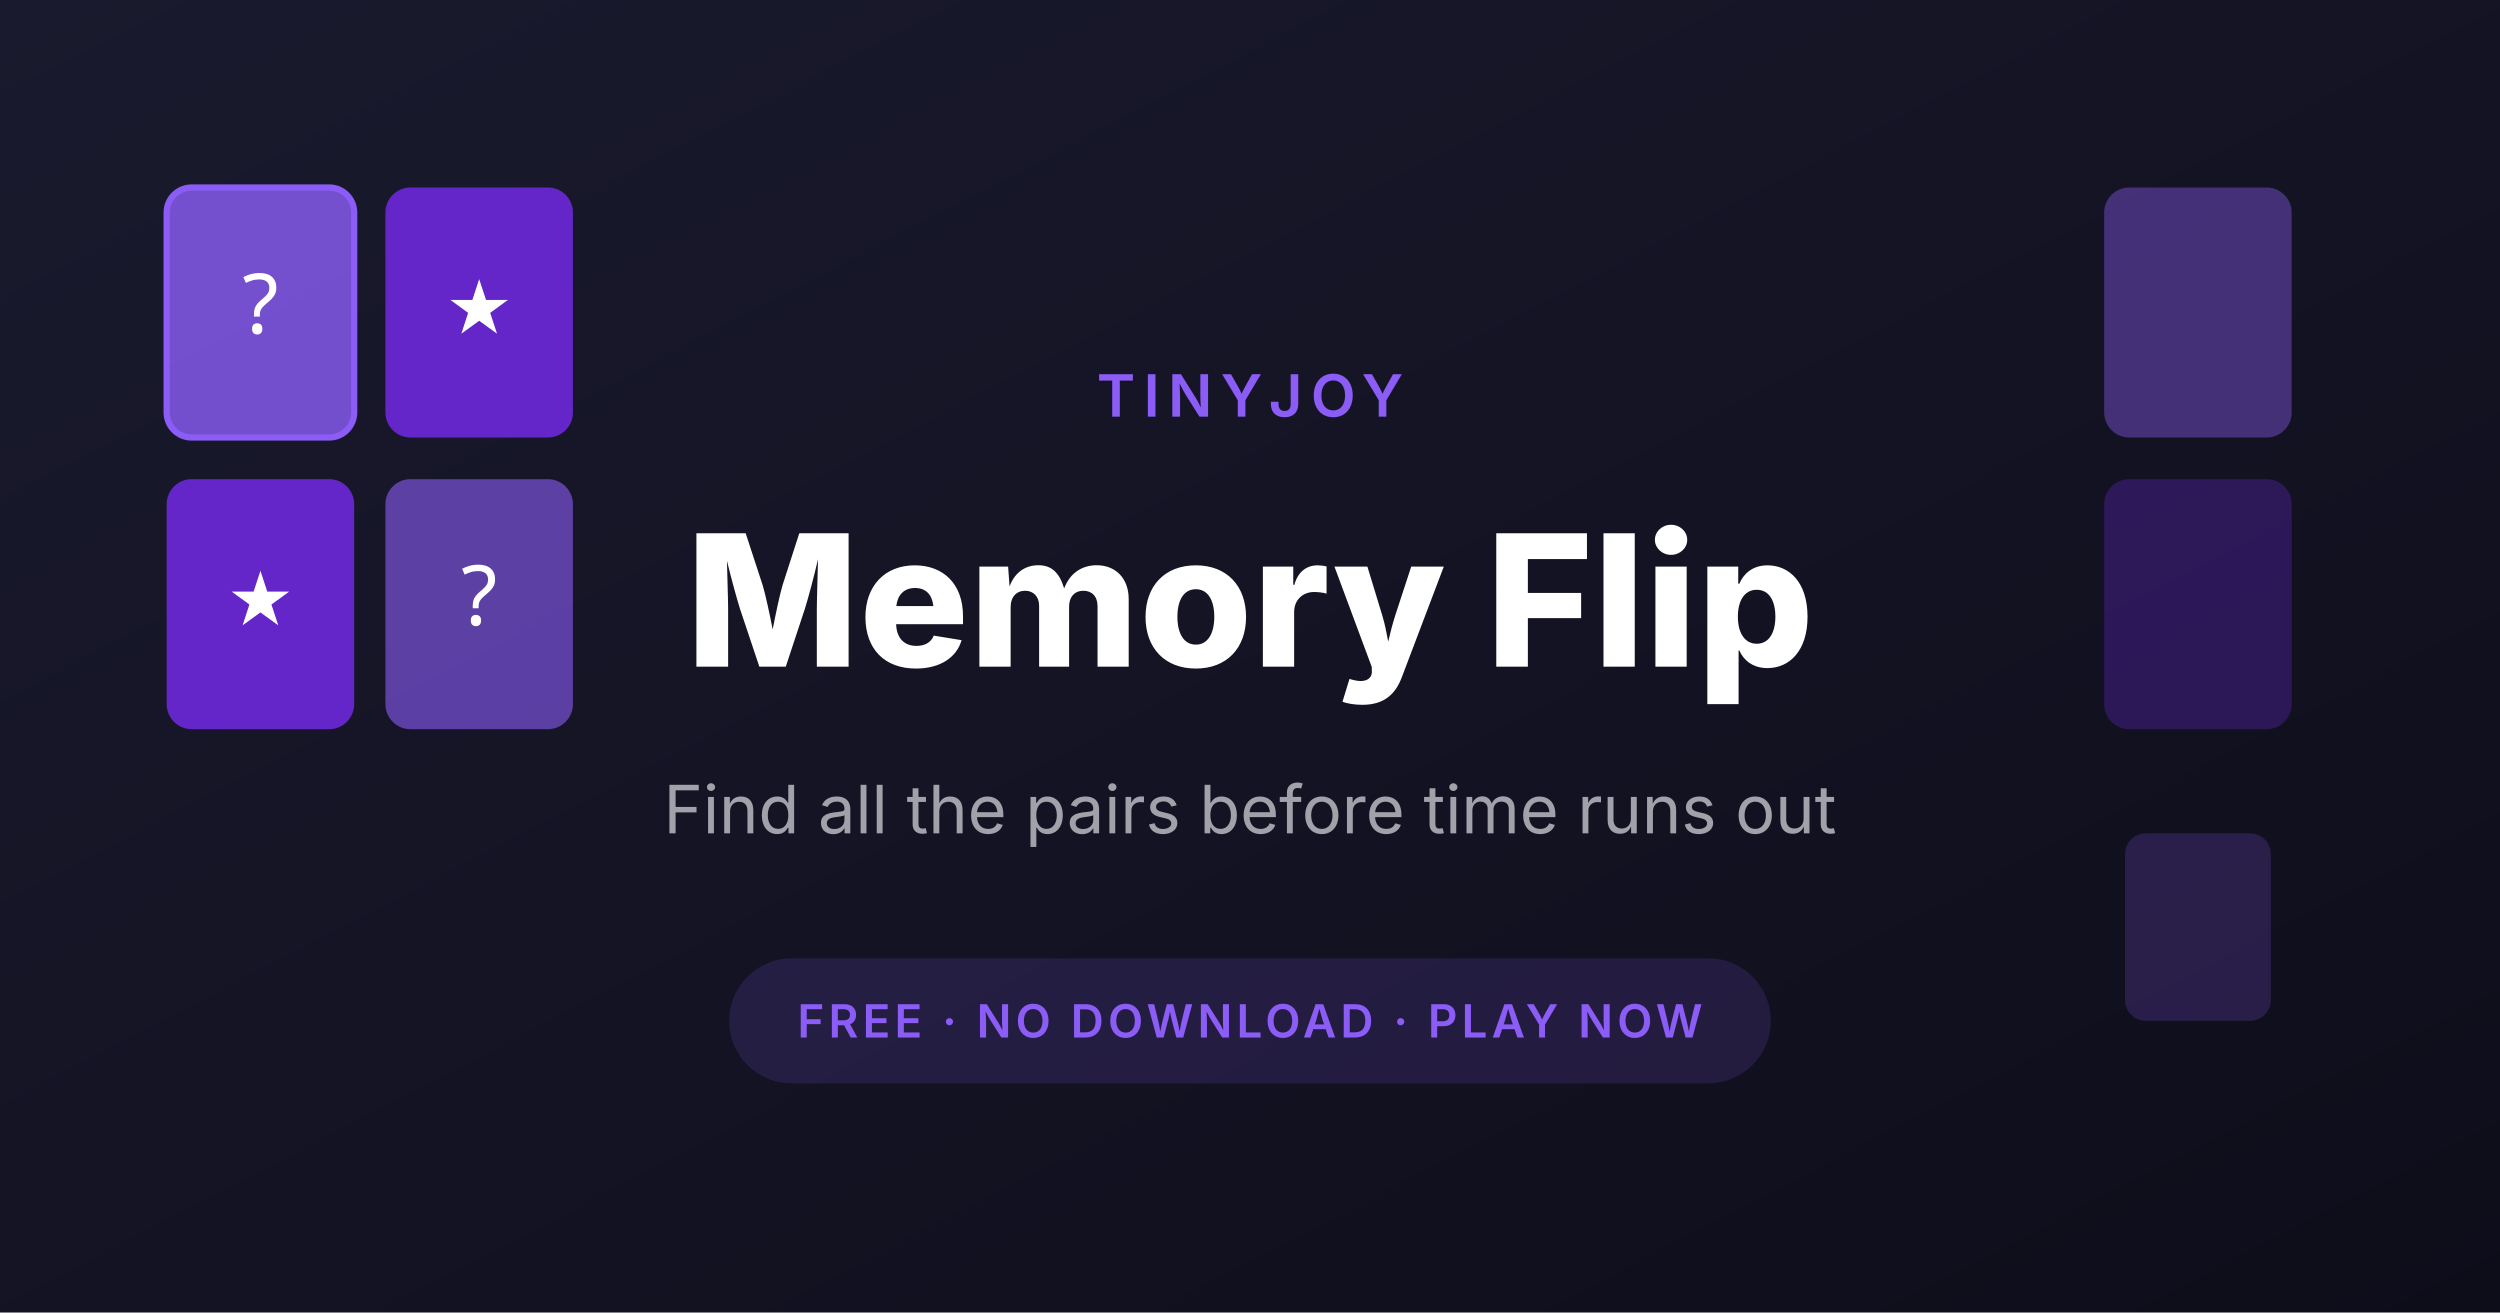
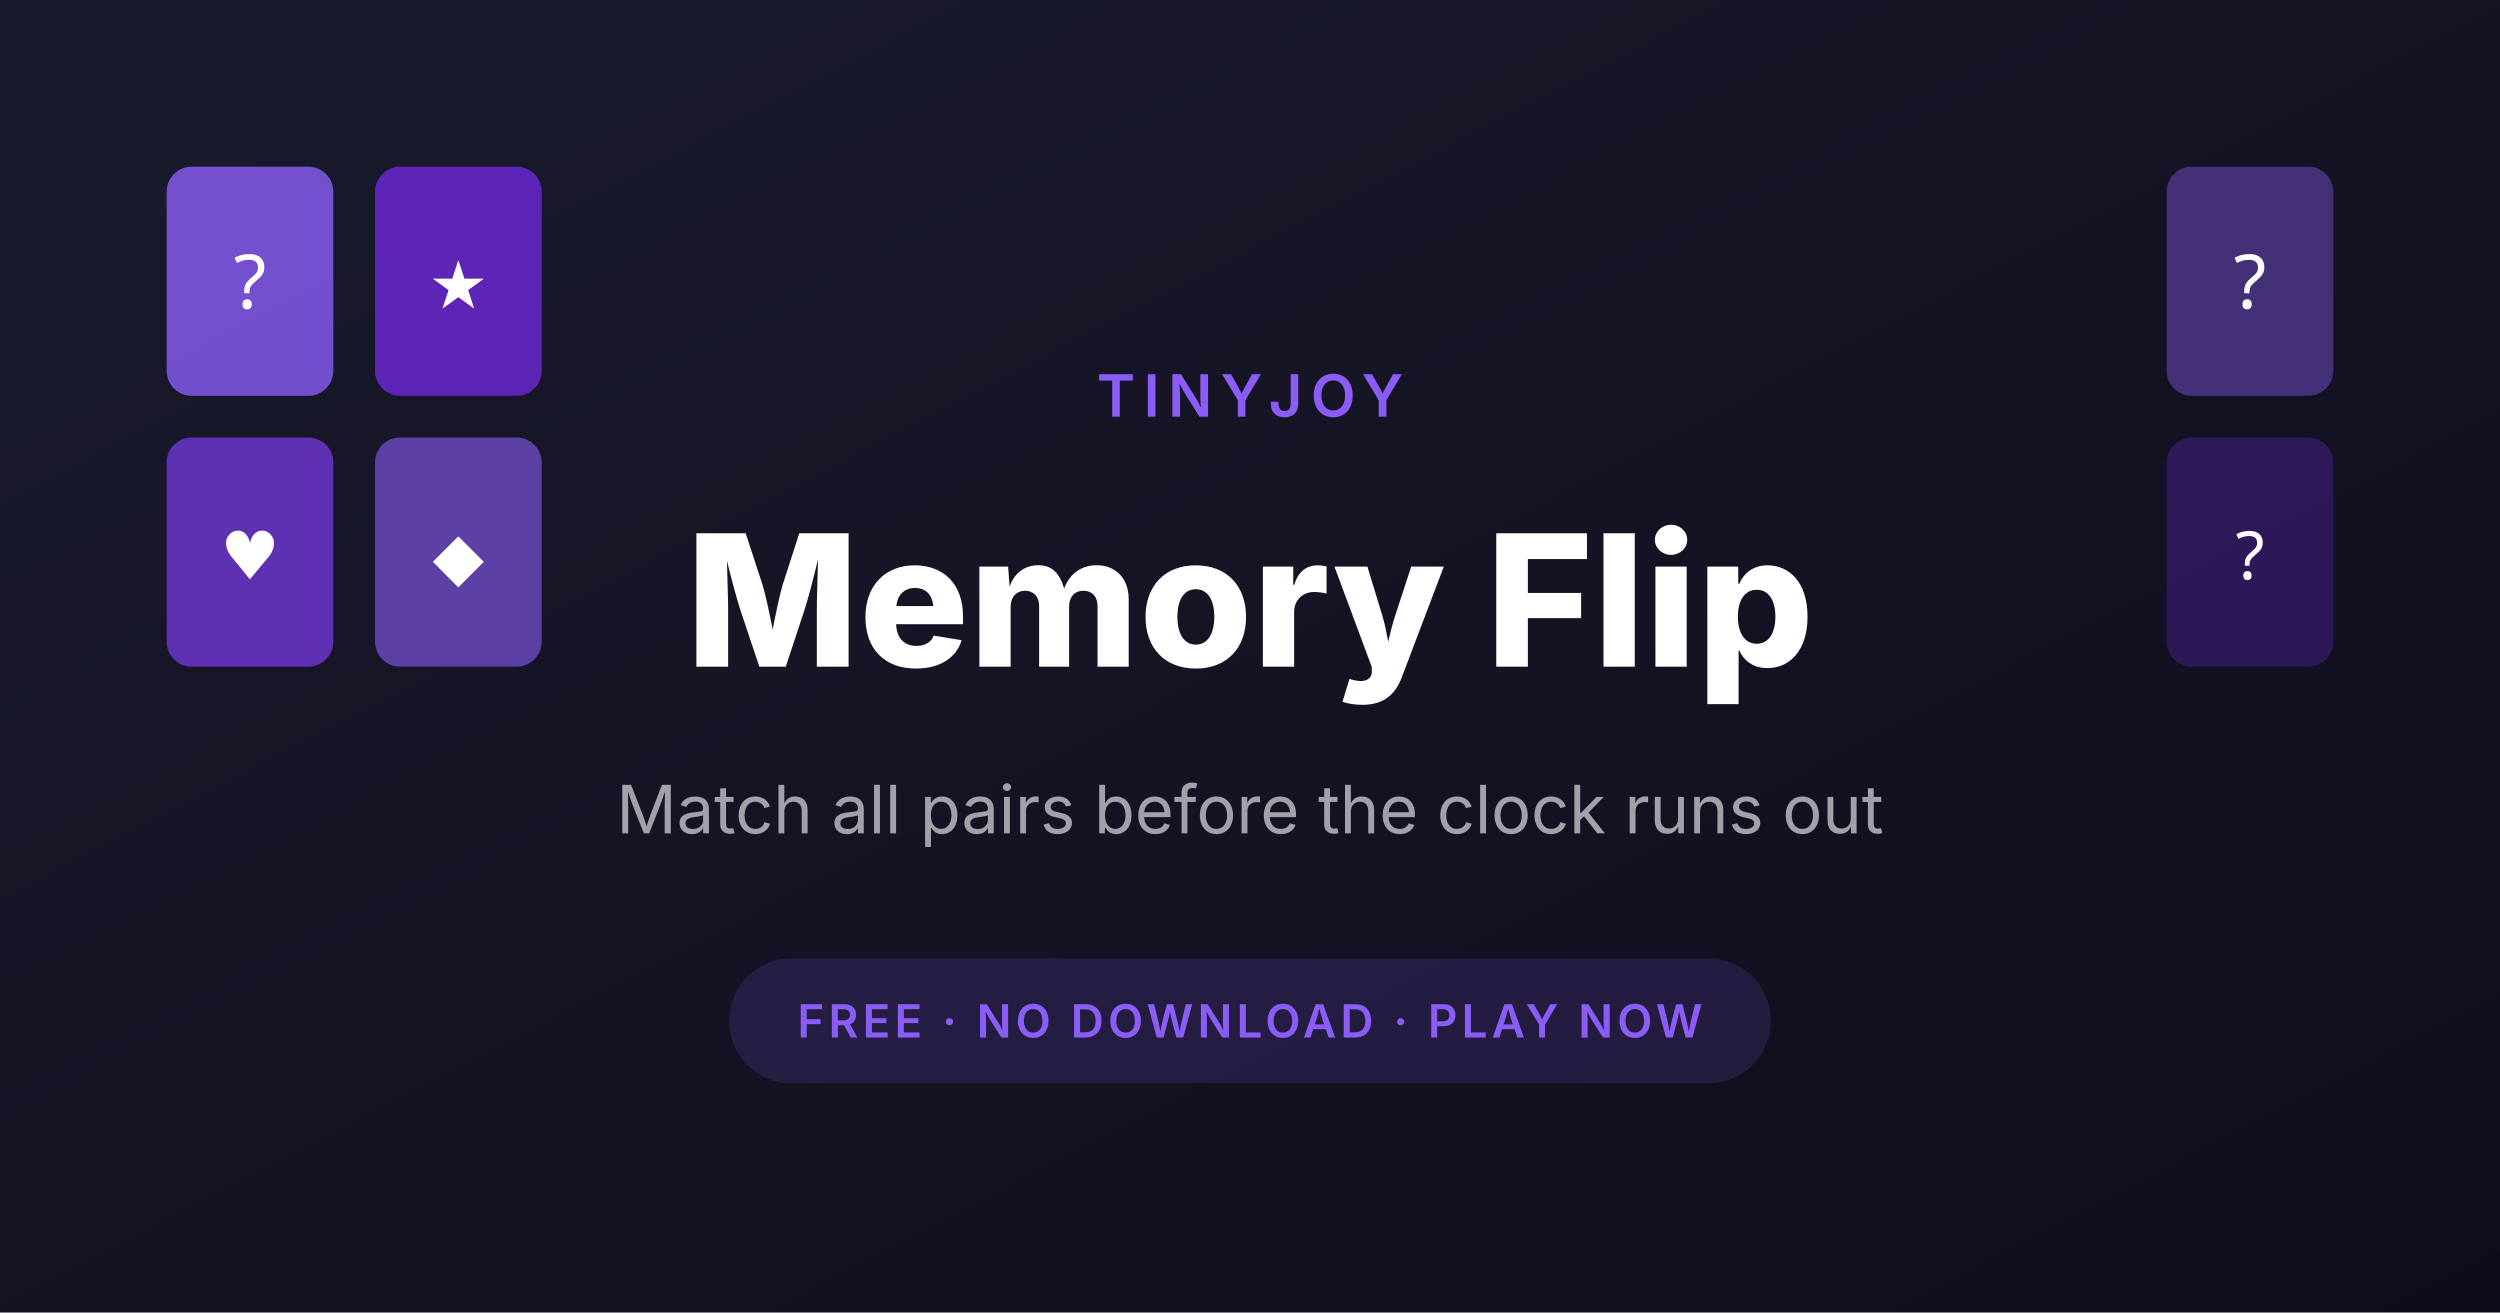
<svg xmlns="http://www.w3.org/2000/svg" width="1200" height="630" viewBox="0 0 1200 630">
  <defs>
    <linearGradient id="bg" x1="0%" y1="0%" x2="100%" y2="100%">
      <stop offset="0%" style="stop-color:#1a1a2e" />
      <stop offset="100%" style="stop-color:#0d0d1a" />
    </linearGradient>
  </defs>
  <rect width="1200" height="630" fill="url(#bg)" />
-   <rect x="80" y="90" width="90" height="120" rx="12" fill="#8B5CF6" opacity="0.8" />
-   <rect x="80" y="90" width="90" height="120" rx="12" fill="none" stroke="#8B5CF6" stroke-width="3" />
-   <text x="125" y="160" font-family="system-ui" font-size="40" fill="white" text-anchor="middle">?</text>
-   <rect x="185" y="90" width="90" height="120" rx="12" fill="#6D28D9" opacity="0.9" />
-   <text x="230" y="160" font-family="system-ui" font-size="36" fill="white" text-anchor="middle">★</text>
-   <rect x="80" y="230" width="90" height="120" rx="12" fill="#6D28D9" opacity="0.9" />
-   <text x="125" y="300" font-family="system-ui" font-size="36" fill="white" text-anchor="middle">★</text>
-   <rect x="185" y="230" width="90" height="120" rx="12" fill="#8B5CF6" opacity="0.6" />
-   <text x="230" y="300" font-family="system-ui" font-size="40" fill="white" text-anchor="middle">?</text>
-   <rect x="1010" y="90" width="90" height="120" rx="12" fill="#8B5CF6" opacity="0.4" />
-   <rect x="1010" y="230" width="90" height="120" rx="12" fill="#6D28D9" opacity="0.3" />
-   <rect x="1020" y="400" width="70" height="90" rx="10" fill="#8B5CF6" opacity="0.2" />
+   <rect x="80" y="80" width="80" height="110" rx="12" fill="#8B5CF6" opacity="0.8" />
+   <text x="120" y="148" font-family="system-ui" font-size="36" fill="white" text-anchor="middle">?</text>
+   <rect x="180" y="80" width="80" height="110" rx="12" fill="#6D28D9" opacity="0.8" />
+   <text x="220" y="148" font-family="system-ui" font-size="32" fill="white" text-anchor="middle">★</text>
+   <rect x="80" y="210" width="80" height="110" rx="12" fill="#7C3AED" opacity="0.7" />
+   <text x="120" y="278" font-family="system-ui" font-size="32" fill="white" text-anchor="middle">♥</text>
+   <rect x="180" y="210" width="80" height="110" rx="12" fill="#8B5CF6" opacity="0.6" />
+   <text x="220" y="278" font-family="system-ui" font-size="32" fill="white" text-anchor="middle">◆</text>
+   <rect x="1040" y="80" width="80" height="110" rx="12" fill="#8B5CF6" opacity="0.4" />
+   <text x="1080" y="148" font-family="system-ui" font-size="36" fill="white" text-anchor="middle">?</text>
+   <rect x="1040" y="210" width="80" height="110" rx="12" fill="#6D28D9" opacity="0.3" />
+   <text x="1080" y="278" font-family="system-ui" font-size="32" fill="white" text-anchor="middle">?</text>
  <text x="600" y="200" font-family="system-ui, -apple-system, sans-serif" font-size="28" font-weight="600" fill="#8B5CF6" text-anchor="middle" letter-spacing="4">TINYJOY</text>
  <text x="600" y="320" font-family="system-ui, -apple-system, sans-serif" font-size="88" font-weight="800" fill="white" text-anchor="middle">Memory Flip</text>
-   <text x="600" y="400" font-family="system-ui, -apple-system, sans-serif" font-size="32" font-weight="400" fill="#a1a1aa" text-anchor="middle">Find all the pairs before time runs out</text>
+   <text x="600" y="400" font-family="system-ui, -apple-system, sans-serif" font-size="32" font-weight="400" fill="#a1a1aa" text-anchor="middle">Match all pairs before the clock runs out</text>
  <rect x="350" y="460" width="500" height="60" rx="30" fill="#8B5CF6" opacity="0.15" />
  <text x="600" y="498" font-family="system-ui, -apple-system, sans-serif" font-size="22" font-weight="600" fill="#8B5CF6" text-anchor="middle" letter-spacing="2">FREE · NO DOWNLOAD · PLAY NOW</text>
</svg>
